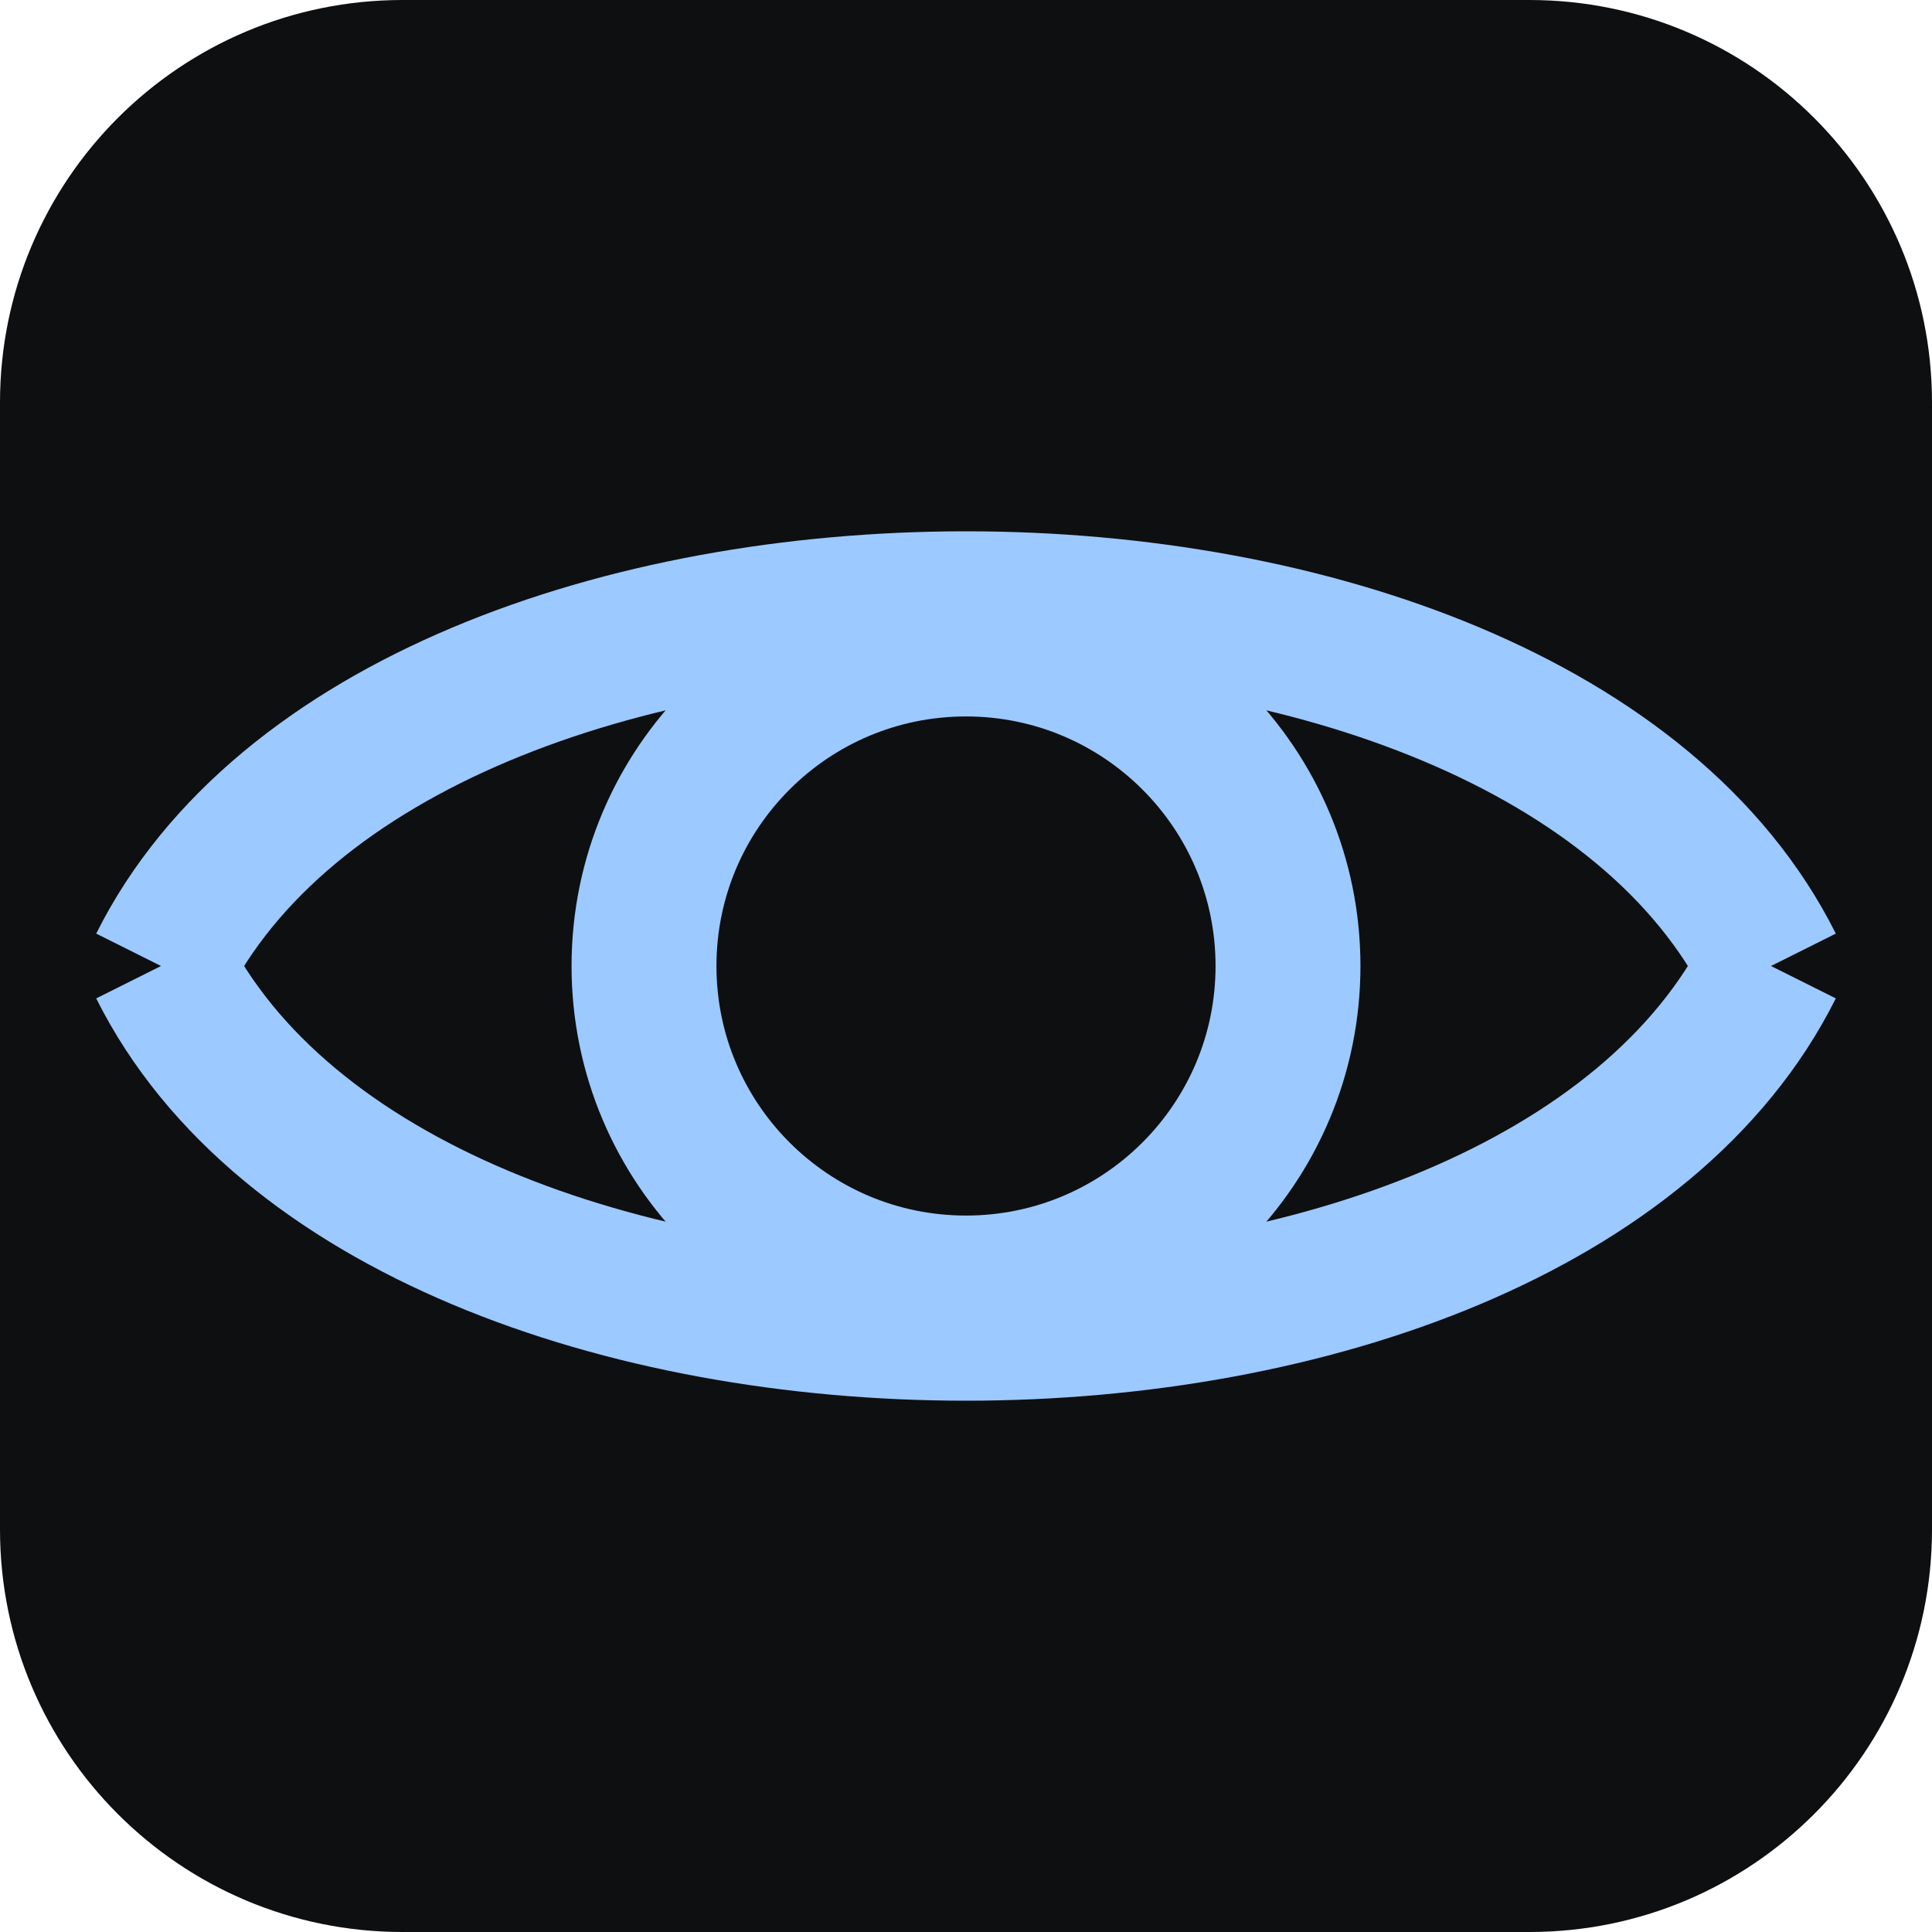
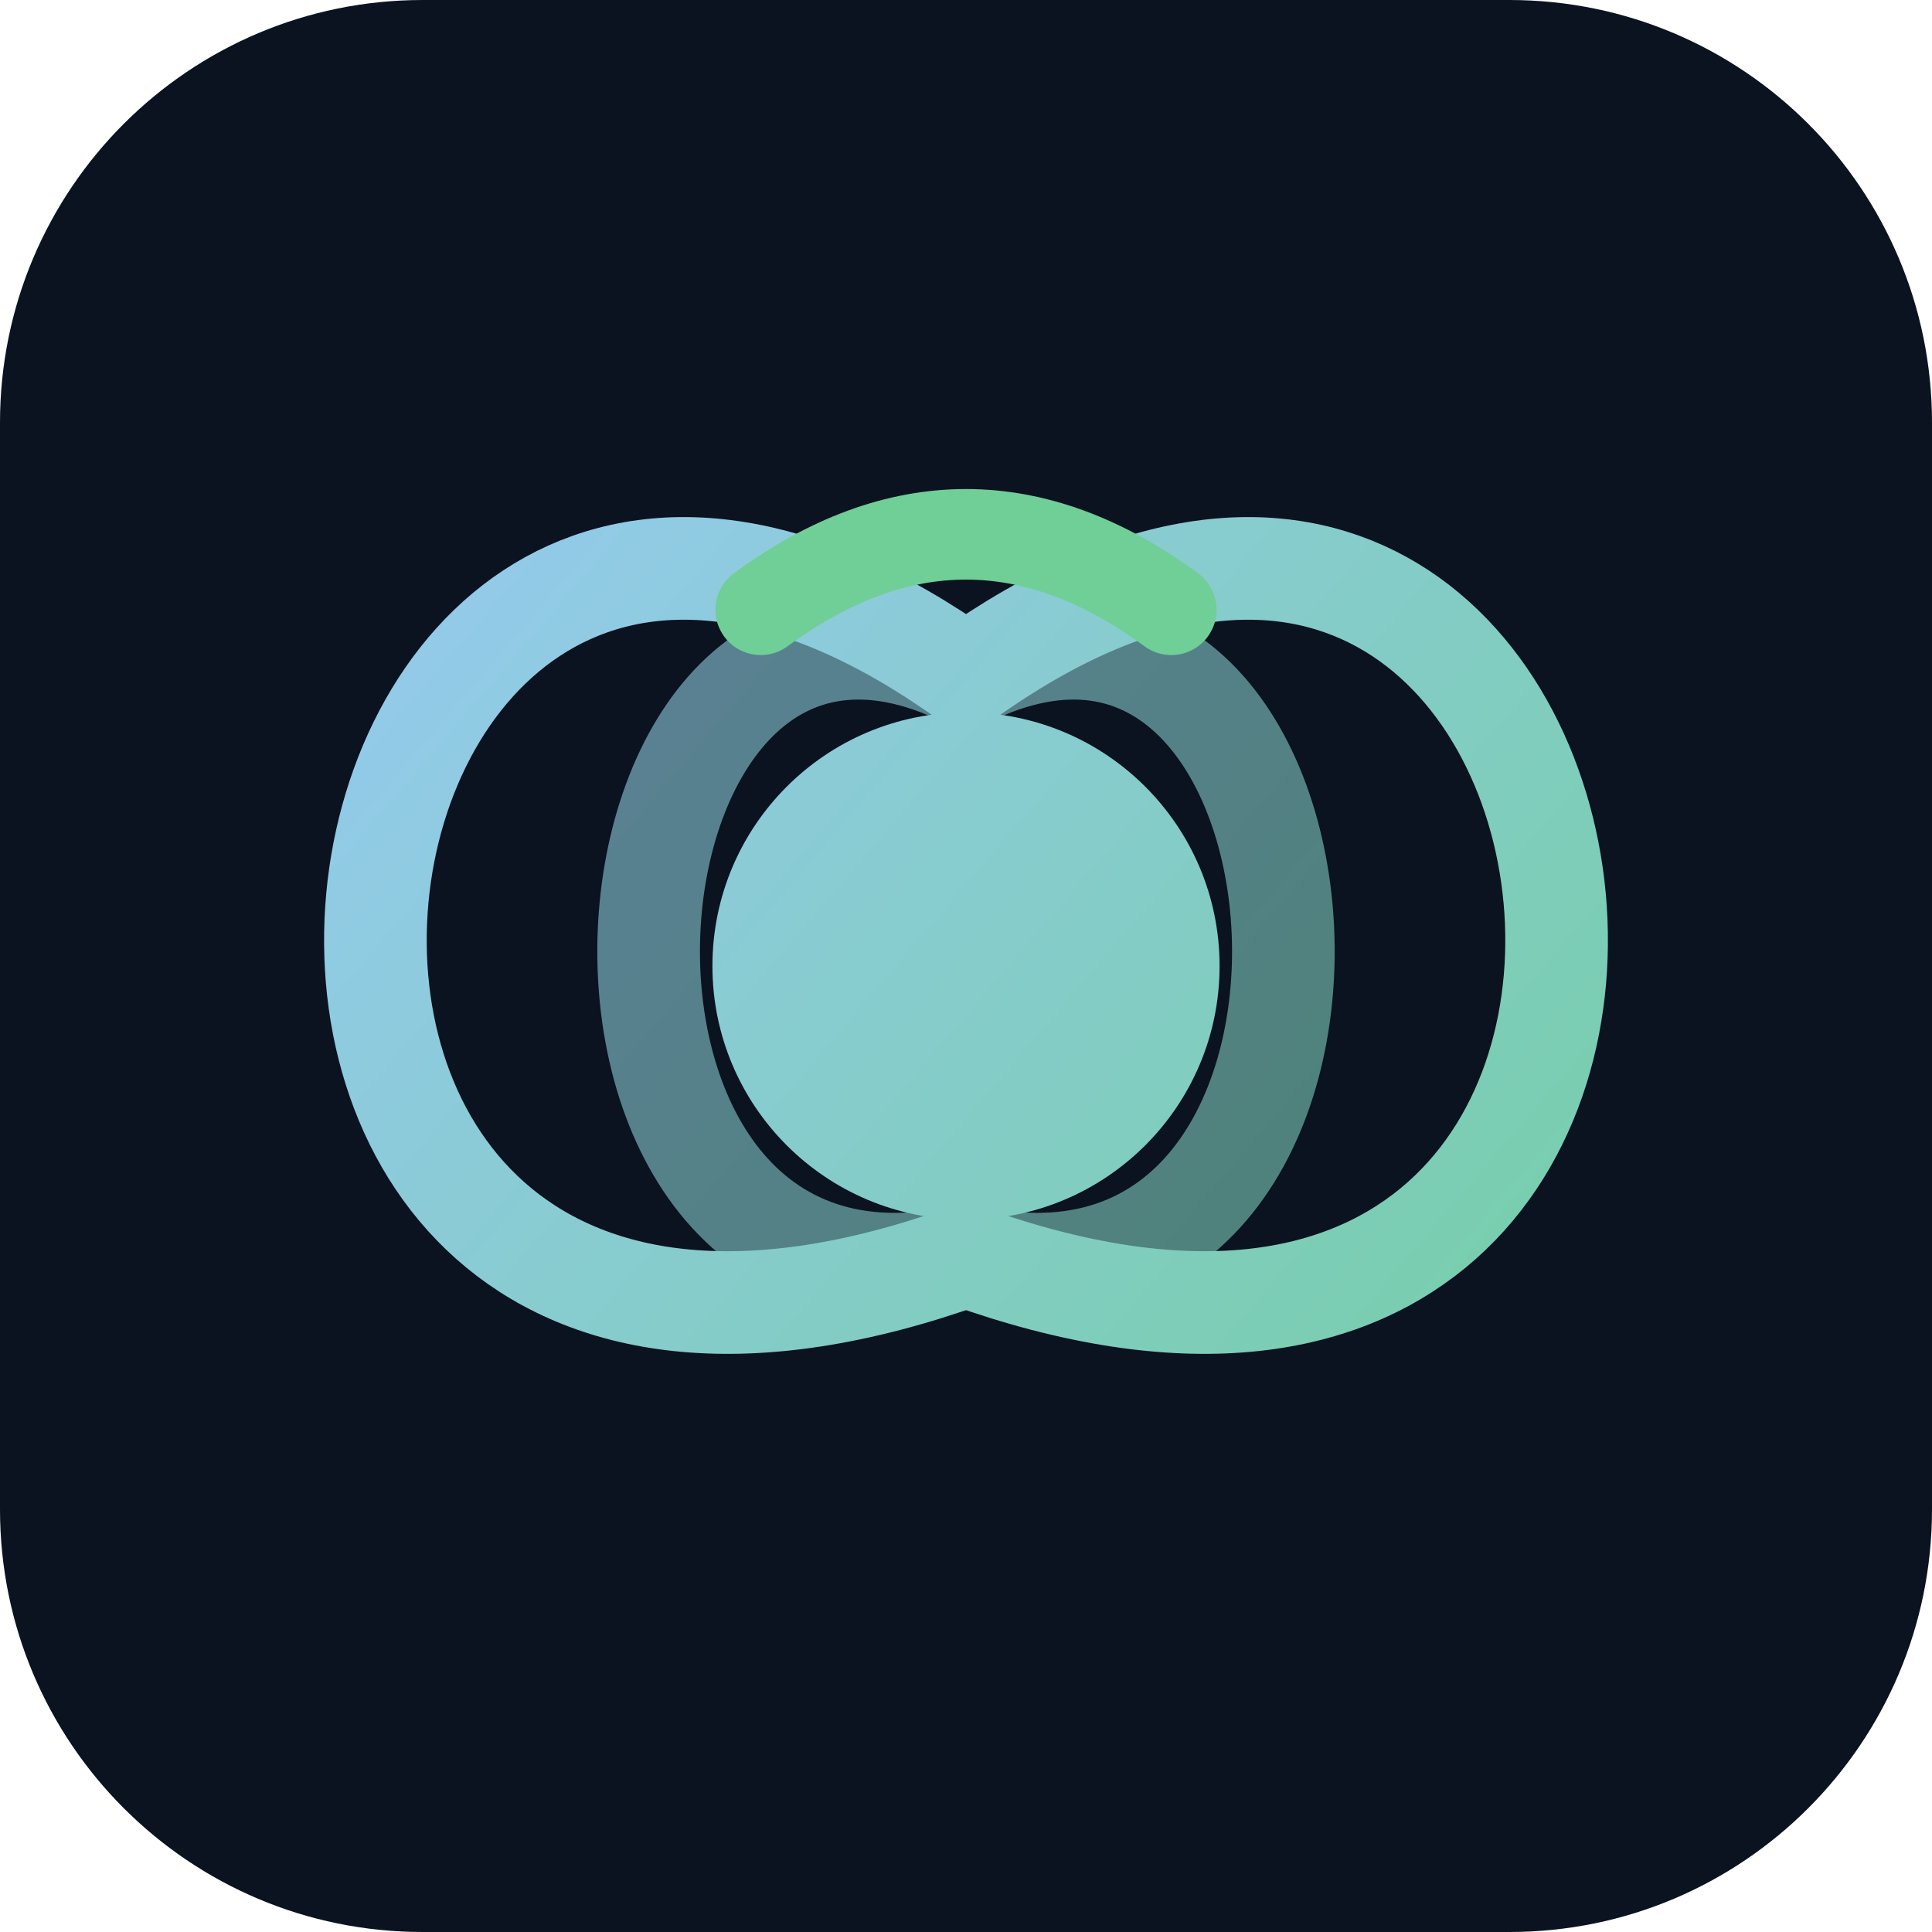
- <svg xmlns="http://www.w3.org/2000/svg" width="64" height="64" viewBox="0 0 24 24">
-   <rect width="24" height="24" rx="5" fill="#0E0F11" />
-   <g fill="none" stroke="#9CC9FF" stroke-width="1.8">
-     <circle cx="12" cy="12" r="4" />
-     <path d="M2 12c3-6 17-6 20 0" />
-     <path d="M2 12c3 6 17 6 20 0" />
+ <svg xmlns="http://www.w3.org/2000/svg" width="64" height="64" viewBox="0 0 32 32" fill="none">
+   <defs>
+     <linearGradient id="g" x1="2" y1="4" x2="30" y2="28" gradientUnits="userSpaceOnUse">
+       <stop offset="0" stop-color="#9CC9FF" />
+       <stop offset="1" stop-color="#6FCF97" />
+     </linearGradient>
+   </defs>
+   <rect width="32" height="32" rx="7" fill="#0B1220" />
+   <g stroke="url(#g)" stroke-width="1.7" stroke-linecap="round">
+     <path d="M16 11.2C4.5 3 1.5 26 16 20.8" />
+     <path d="M16 11.2C27.5 3 30.5 26 16 20.8" />
+     <path d="M16 11.2C9.5 8 8.5 22.5 16 20.8" opacity=".6" />
+     <path d="M16 11.2C22.5 8 23.5 22.5 16 20.8" opacity=".6" />
  </g>
+   <circle cx="16" cy="16" r="4.2" fill="url(#g)" />
+   <path d="M12.6 10.1Q16 7.6 19.4 10.1" stroke="#6FCF97" stroke-width="1.5" stroke-linecap="round" />
</svg>
